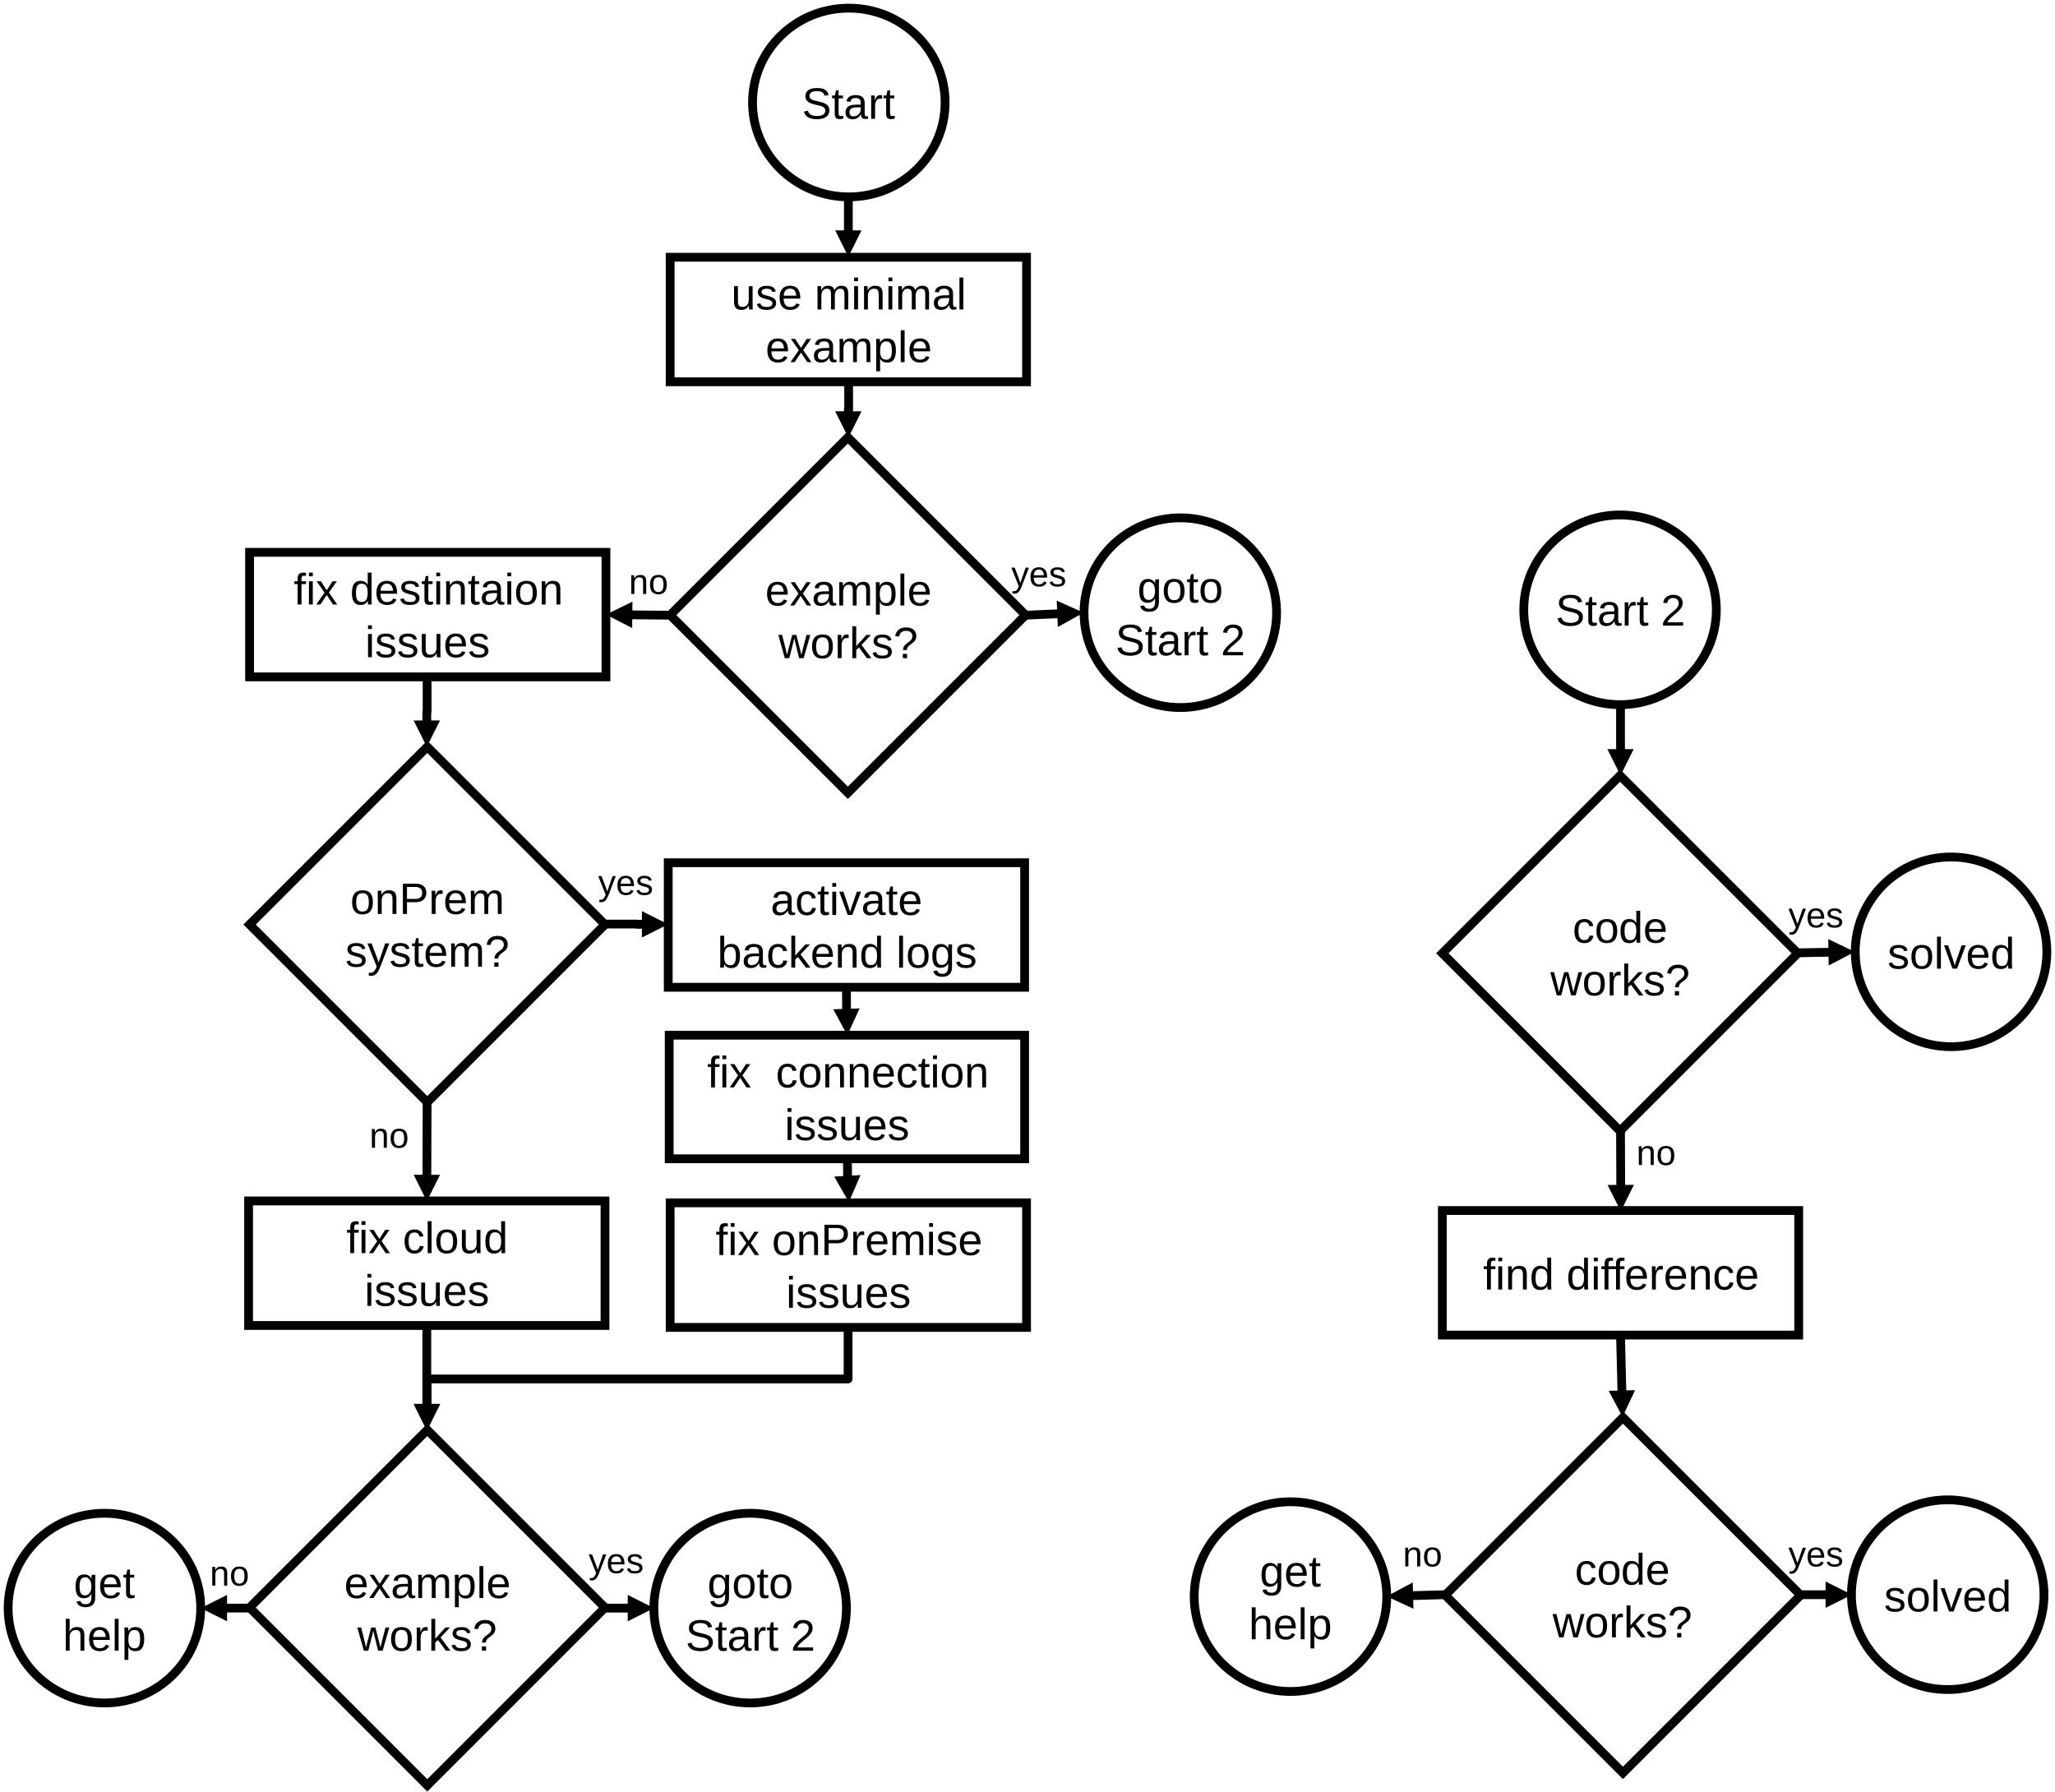
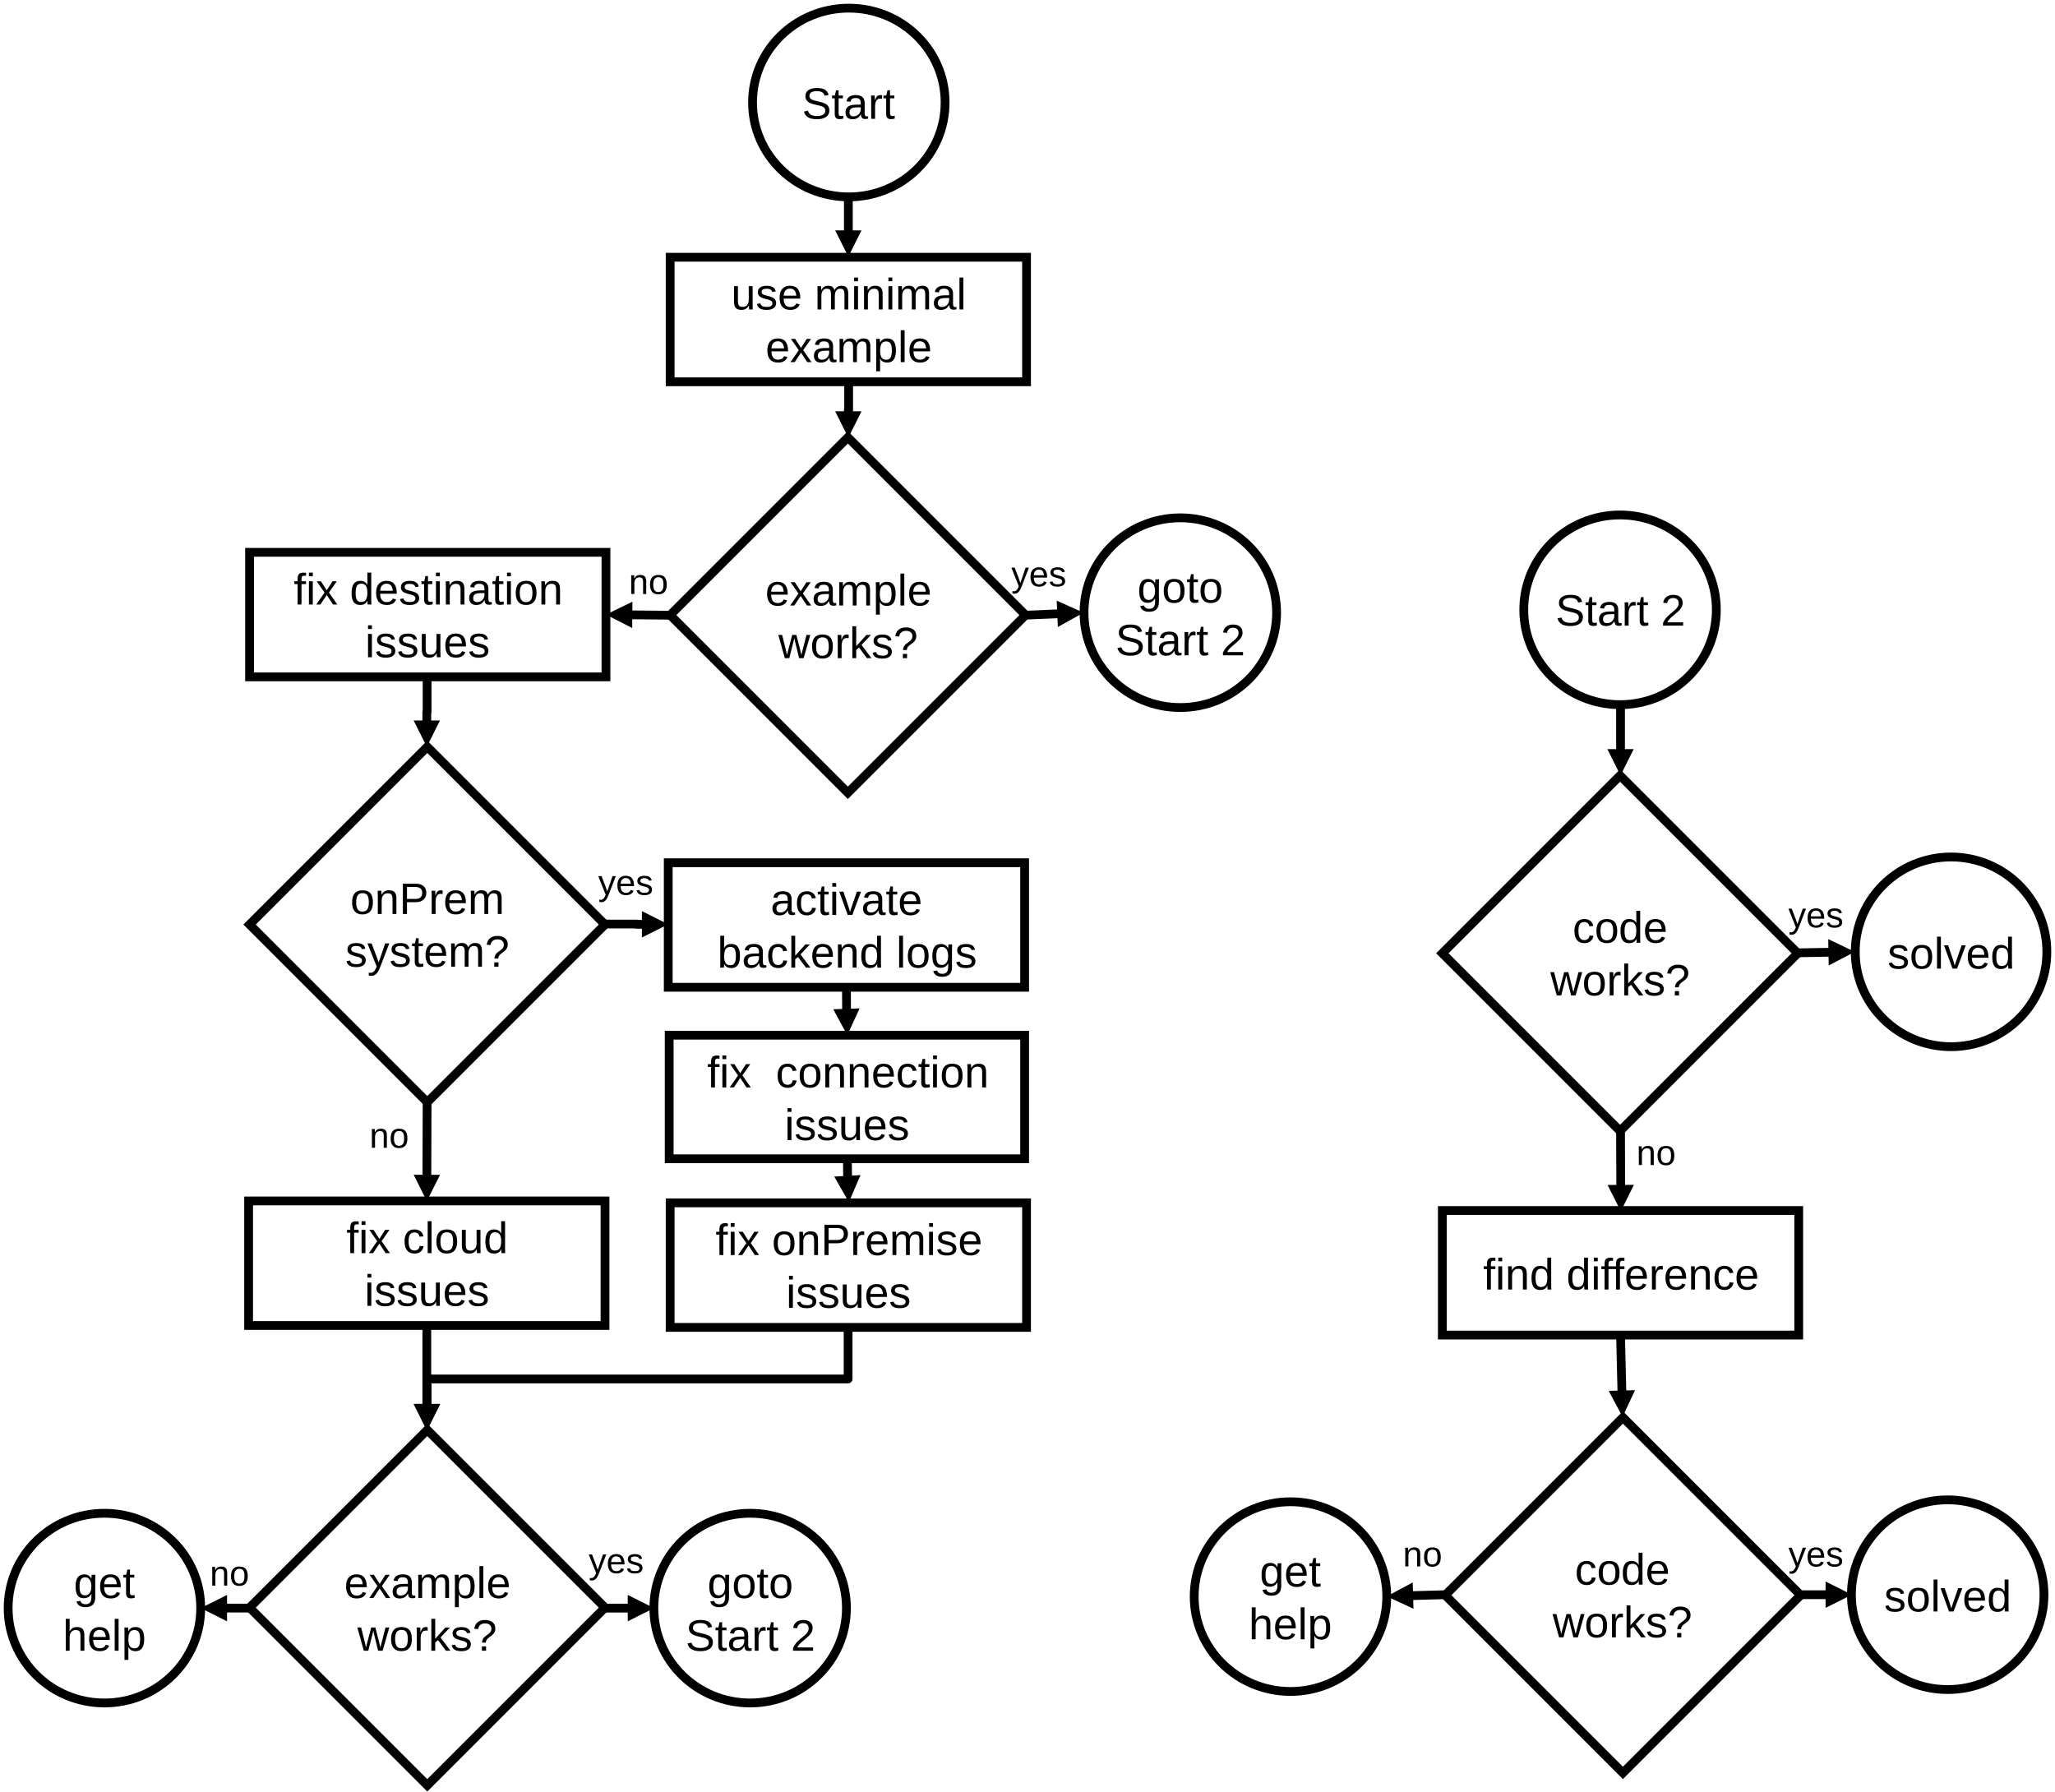
<svg xmlns="http://www.w3.org/2000/svg" width="2145" height="1870" xml:space="preserve" overflow="hidden">
  <defs>
    <clipPath id="clip0">
      <rect x="1132" y="192" width="2145" height="1870" />
    </clipPath>
  </defs>
  <g clip-path="url(#clip0)" transform="translate(-1132 -192)">
    <path d="M2021.82 1577.5 2021.82 1631.3C2021.82 1633.83 2019.77 1635.88 2017.24 1635.88L1577.5 1635.88 1582.08 1631.3 1582.08 1662.19 1572.92 1662.19 1572.92 1631.3C1572.92 1628.77 1574.97 1626.72 1577.5 1626.72L2017.24 1626.72 2012.65 1631.3 2012.65 1577.5ZM1591.25 1657.6 1577.5 1685.1 1563.75 1657.6Z" fill="#000000" fill-rule="nonzero" fill-opacity="1" />
    <text fill="#000000" fill-opacity="1" font-family="Arial,Arial_MSFontService,sans-serif" font-style="normal" font-variant="normal" font-weight="400" font-stretch="normal" font-size="37" text-anchor="start" direction="ltr" writing-mode="lr-tb" unicode-bidi="normal" text-decoration="none" transform="matrix(1 0 0 1 2187.56 804)">yes<tspan fill="#000000" fill-opacity="1" font-family="Arial,Arial_MSFontService,sans-serif" font-style="normal" font-variant="normal" font-weight="400" font-stretch="normal" font-size="37" text-anchor="start" direction="ltr" writing-mode="lr-tb" unicode-bidi="normal" text-decoration="none" x="-836.573" y="1043">no</tspan>
    </text>
    <rect x="1392.5" y="768.5" width="372" height="130" stroke="#000000" stroke-width="9.167" stroke-linecap="butt" stroke-linejoin="miter" stroke-miterlimit="8" stroke-opacity="1" fill="none" />
-     <text fill="#000000" fill-opacity="1" font-family="Arial,Arial_MSFontService,sans-serif" font-style="normal" font-variant="normal" font-weight="400" font-stretch="normal" font-size="46" text-anchor="start" direction="ltr" writing-mode="lr-tb" unicode-bidi="normal" text-decoration="none" transform="matrix(1 0 0 1 1438.59 823)">fix destintaion <tspan fill="#000000" fill-opacity="1" font-family="Arial,Arial_MSFontService,sans-serif" font-style="normal" font-variant="normal" font-weight="400" font-stretch="normal" font-size="46" text-anchor="start" direction="ltr" writing-mode="lr-tb" unicode-bidi="normal" text-decoration="none" x="74.479" y="55">issues</tspan>
+     <text fill="#000000" fill-opacity="1" font-family="Arial,Arial_MSFontService,sans-serif" font-style="normal" font-variant="normal" font-weight="400" font-stretch="normal" font-size="46" text-anchor="start" direction="ltr" writing-mode="lr-tb" unicode-bidi="normal" text-decoration="none" transform="matrix(1 0 0 1 1438.59 823)">fix <tspan fill="#000000" fill-opacity="1" font-family="Arial,Arial_MSFontService,sans-serif" font-style="normal" font-variant="normal" font-weight="400" font-stretch="normal" font-size="46" text-anchor="start" direction="ltr" writing-mode="lr-tb" unicode-bidi="normal" text-decoration="none" x="58.438" y="0">destination </tspan>
+       <tspan fill="#000000" fill-opacity="1" font-family="Arial,Arial_MSFontService,sans-serif" font-style="normal" font-variant="normal" font-weight="400" font-stretch="normal" font-size="46" text-anchor="start" direction="ltr" writing-mode="lr-tb" unicode-bidi="normal" text-decoration="none" x="74.479" y="55">issues</tspan>
    </text>
    <rect x="1831.5" y="460.5" width="372" height="130" stroke="#000000" stroke-width="9.167" stroke-linecap="butt" stroke-linejoin="miter" stroke-miterlimit="8" stroke-opacity="1" fill="none" />
    <text fill="#000000" fill-opacity="1" font-family="Arial,Arial_MSFontService,sans-serif" font-style="normal" font-variant="normal" font-weight="400" font-stretch="normal" font-size="46" text-anchor="start" direction="ltr" writing-mode="lr-tb" unicode-bidi="normal" text-decoration="none" transform="matrix(1 0 0 1 1895.2 515)">use minimal <tspan fill="#000000" fill-opacity="1" font-family="Arial,Arial_MSFontService,sans-serif" font-style="normal" font-variant="normal" font-weight="400" font-stretch="normal" font-size="46" text-anchor="start" direction="ltr" writing-mode="lr-tb" unicode-bidi="normal" text-decoration="none" x="35.819" y="55">example</tspan>
    </text>
    <rect x="1391.5" y="1445.5" width="372" height="130" stroke="#000000" stroke-width="9.167" stroke-linecap="butt" stroke-linejoin="miter" stroke-miterlimit="8" stroke-opacity="1" fill="none" />
    <text fill="#000000" fill-opacity="1" font-family="Arial,Arial_MSFontService,sans-serif" font-style="normal" font-variant="normal" font-weight="400" font-stretch="normal" font-size="46" text-anchor="start" direction="ltr" writing-mode="lr-tb" unicode-bidi="normal" text-decoration="none" transform="matrix(1 0 0 1 1493.54 1500)">fix cloud <tspan fill="#000000" fill-opacity="1" font-family="Arial,Arial_MSFontService,sans-serif" font-style="normal" font-variant="normal" font-weight="400" font-stretch="normal" font-size="46" text-anchor="start" direction="ltr" writing-mode="lr-tb" unicode-bidi="normal" text-decoration="none" x="18.906" y="55">issues</tspan>
    </text>
    <rect x="1831.5" y="1447.5" width="372" height="130" stroke="#000000" stroke-width="9.167" stroke-linecap="butt" stroke-linejoin="miter" stroke-miterlimit="8" stroke-opacity="1" fill="none" />
    <text fill="#000000" fill-opacity="1" font-family="Arial,Arial_MSFontService,sans-serif" font-style="normal" font-variant="normal" font-weight="400" font-stretch="normal" font-size="46" text-anchor="start" direction="ltr" writing-mode="lr-tb" unicode-bidi="normal" text-decoration="none" transform="matrix(1 0 0 1 1878.87 1502)">fix onPremise <tspan fill="#000000" fill-opacity="1" font-family="Arial,Arial_MSFontService,sans-serif" font-style="normal" font-variant="normal" font-weight="400" font-stretch="normal" font-size="46" text-anchor="start" direction="ltr" writing-mode="lr-tb" unicode-bidi="normal" text-decoration="none" x="73.608" y="55">issues</tspan>
    </text>
    <rect x="1830.5" y="1272.5" width="371" height="129" stroke="#000000" stroke-width="9.167" stroke-linecap="butt" stroke-linejoin="miter" stroke-miterlimit="8" stroke-opacity="1" fill="none" />
    <text fill="#000000" fill-opacity="1" font-family="Arial,Arial_MSFontService,sans-serif" font-style="normal" font-variant="normal" font-weight="400" font-stretch="normal" font-size="46" text-anchor="start" direction="ltr" writing-mode="lr-tb" unicode-bidi="normal" text-decoration="none" transform="matrix(1 0 0 1 1870.18 1327)">fix  connection <tspan fill="#000000" fill-opacity="1" font-family="Arial,Arial_MSFontService,sans-serif" font-style="normal" font-variant="normal" font-weight="400" font-stretch="normal" font-size="46" text-anchor="start" direction="ltr" writing-mode="lr-tb" unicode-bidi="normal" text-decoration="none" x="80.781" y="55">issues</tspan>
    </text>
    <rect x="1829.5" y="1092.5" width="372" height="130" stroke="#000000" stroke-width="9.167" stroke-linecap="butt" stroke-linejoin="miter" stroke-miterlimit="8" stroke-opacity="1" fill="none" />
    <text fill="#000000" fill-opacity="1" font-family="Arial,Arial_MSFontService,sans-serif" font-style="normal" font-variant="normal" font-weight="400" font-stretch="normal" font-size="46" text-anchor="start" direction="ltr" writing-mode="lr-tb" unicode-bidi="normal" text-decoration="none" transform="matrix(1 0 0 1 1936.3 1147)">activate <tspan fill="#000000" fill-opacity="1" font-family="Arial,Arial_MSFontService,sans-serif" font-style="normal" font-variant="normal" font-weight="400" font-stretch="normal" font-size="46" text-anchor="start" direction="ltr" writing-mode="lr-tb" unicode-bidi="normal" text-decoration="none" x="-55.573" y="55">backend logs</tspan>
    </text>
    <path d="M1392.5 1157 1578 971.5 1763.5 1157 1578 1342.5Z" stroke="#000000" stroke-width="9.167" stroke-linecap="butt" stroke-linejoin="miter" stroke-miterlimit="8" stroke-opacity="1" fill="none" fill-rule="evenodd" />
    <text fill="#000000" fill-opacity="1" font-family="Arial,Arial_MSFontService,sans-serif" font-style="normal" font-variant="normal" font-weight="400" font-stretch="normal" font-size="46" text-anchor="start" direction="ltr" writing-mode="lr-tb" unicode-bidi="normal" text-decoration="none" transform="matrix(1 0 0 1 1497.58 1146)">onPrem <tspan fill="#000000" fill-opacity="1" font-family="Arial,Arial_MSFontService,sans-serif" font-style="normal" font-variant="normal" font-weight="400" font-stretch="normal" font-size="46" text-anchor="start" direction="ltr" writing-mode="lr-tb" unicode-bidi="normal" text-decoration="none" x="-5.156" y="55">system?</tspan>
    </text>
    <path d="M2637.5 1187 2823 1001.5 3008.5 1187 2823 1372.5Z" stroke="#000000" stroke-width="9.167" stroke-linecap="butt" stroke-linejoin="miter" stroke-miterlimit="8" stroke-opacity="1" fill="none" fill-rule="evenodd" />
    <text fill="#000000" fill-opacity="1" font-family="Arial,Arial_MSFontService,sans-serif" font-style="normal" font-variant="normal" font-weight="400" font-stretch="normal" font-size="46" text-anchor="start" direction="ltr" writing-mode="lr-tb" unicode-bidi="normal" text-decoration="none" transform="matrix(1 0 0 1 2773.41 1176)">co<tspan fill="#000000" fill-opacity="1" font-family="Arial,Arial_MSFontService,sans-serif" font-style="normal" font-variant="normal" font-weight="400" font-stretch="normal" font-size="46" text-anchor="start" direction="ltr" writing-mode="lr-tb" unicode-bidi="normal" text-decoration="none" x="48.125" y="0">de </tspan>
      <tspan fill="#000000" fill-opacity="1" font-family="Arial,Arial_MSFontService,sans-serif" font-style="normal" font-variant="normal" font-weight="400" font-stretch="normal" font-size="46" text-anchor="start" direction="ltr" writing-mode="lr-tb" unicode-bidi="normal" text-decoration="none" x="-23.192" y="55">works?</tspan>
    </text>
    <path d="M1831.5 834 2017 648.5 2202.5 834 2017 1019.5Z" stroke="#000000" stroke-width="9.167" stroke-linecap="butt" stroke-linejoin="miter" stroke-miterlimit="8" stroke-opacity="1" fill="none" fill-rule="evenodd" />
    <text fill="#000000" fill-opacity="1" font-family="Arial,Arial_MSFontService,sans-serif" font-style="normal" font-variant="normal" font-weight="400" font-stretch="normal" font-size="46" text-anchor="start" direction="ltr" writing-mode="lr-tb" unicode-bidi="normal" text-decoration="none" transform="matrix(1 0 0 1 1930.7 824)">example <tspan fill="#000000" fill-opacity="1" font-family="Arial,Arial_MSFontService,sans-serif" font-style="normal" font-variant="normal" font-weight="400" font-stretch="normal" font-size="46" text-anchor="start" direction="ltr" writing-mode="lr-tb" unicode-bidi="normal" text-decoration="none" x="13.75" y="55">works?</tspan>
    </text>
    <rect x="2637.5" y="1455.5" width="372" height="130" stroke="#000000" stroke-width="9.167" stroke-linecap="butt" stroke-linejoin="miter" stroke-miterlimit="8" stroke-opacity="1" fill="none" />
    <text fill="#000000" fill-opacity="1" font-family="Arial,Arial_MSFontService,sans-serif" font-style="normal" font-variant="normal" font-weight="400" font-stretch="normal" font-size="46" text-anchor="start" direction="ltr" writing-mode="lr-tb" unicode-bidi="normal" text-decoration="none" transform="matrix(1 0 0 1 2680.06 1538)">find difference</text>
    <path d="M1814.5 1870.5C1814.5 1815.82 1859.5 1771.5 1915 1771.5 1970.5 1771.5 2015.5 1815.82 2015.5 1870.5 2015.5 1925.18 1970.5 1969.5 1915 1969.5 1859.5 1969.5 1814.5 1925.18 1814.5 1870.5Z" stroke="#000000" stroke-width="9.167" stroke-linecap="butt" stroke-linejoin="miter" stroke-miterlimit="8" stroke-opacity="1" fill="none" fill-rule="evenodd" />
    <text fill="#000000" fill-opacity="1" font-family="Arial,Arial_MSFontService,sans-serif" font-style="normal" font-variant="normal" font-weight="400" font-stretch="normal" font-size="46" text-anchor="start" direction="ltr" writing-mode="lr-tb" unicode-bidi="normal" text-decoration="none" transform="matrix(1 0 0 1 1870.44 1860)">goto<tspan fill="#000000" fill-opacity="1" font-family="Arial,Arial_MSFontService,sans-serif" font-style="normal" font-variant="normal" font-weight="400" font-stretch="normal" font-size="46" text-anchor="start" direction="ltr" writing-mode="lr-tb" unicode-bidi="normal" text-decoration="none" x="-22.917" y="55">Start 2</tspan>
    </text>
    <path d="M1392.5 1870 1578 1684.5 1763.5 1870 1578 2055.5Z" stroke="#000000" stroke-width="9.167" stroke-linecap="butt" stroke-linejoin="miter" stroke-miterlimit="8" stroke-opacity="1" fill="none" fill-rule="evenodd" />
    <text fill="#000000" fill-opacity="1" font-family="Arial,Arial_MSFontService,sans-serif" font-style="normal" font-variant="normal" font-weight="400" font-stretch="normal" font-size="46" text-anchor="start" direction="ltr" writing-mode="lr-tb" unicode-bidi="normal" text-decoration="none" transform="matrix(1 0 0 1 1491.27 1860)">example <tspan fill="#000000" fill-opacity="1" font-family="Arial,Arial_MSFontService,sans-serif" font-style="normal" font-variant="normal" font-weight="400" font-stretch="normal" font-size="46" text-anchor="start" direction="ltr" writing-mode="lr-tb" unicode-bidi="normal" text-decoration="none" x="13.75" y="55">works?</tspan>
    </text>
    <path d="M2022.4 590.5 2022.4 619.647C2022.4 622.178 2020.34 624.231 2017.81 624.231L2017.5 624.231 2022.08 619.647 2022.08 625.877 2012.92 625.877 2012.92 619.647C2012.92 617.116 2014.97 615.064 2017.5 615.064L2017.81 615.064 2013.23 619.647 2013.23 590.5ZM2031.25 621.294 2017.5 648.794 2003.75 621.294Z" fill="#000000" fill-rule="nonzero" fill-opacity="1" />
    <path d="M1582.4 898.5 1582.4 934.996C1582.4 937.527 1580.34 939.579 1577.81 939.579L1577.5 939.579 1582.08 934.996 1582.08 948.575 1572.92 948.575 1572.92 934.996C1572.92 932.465 1574.97 930.413 1577.5 930.413L1577.81 930.413 1573.23 934.996 1573.23 898.5ZM1591.25 943.992 1577.5 971.492 1563.75 943.992Z" fill="#000000" fill-rule="nonzero" fill-opacity="1" />
    <path d="M0.026-4.583 27.097-4.431 27.045 4.735-0.026 4.583ZM22.946-13.742 49.975 0.911 22.034 13.742Z" fill="#000000" fill-rule="nonzero" fill-opacity="1" transform="matrix(1.83697e-16 1 1 -1.83697e-16 2015.5 1222.5)" />
    <path d="M0-4.583 54.651-4.583C57.183-4.583 59.235-2.531 59.235 0L59.235 0.313 54.651-4.27 86.386-4.27 86.386 4.897 54.651 4.897C52.12 4.897 50.068 2.845 50.068 0.313L50.068 0 54.651 4.583 0 4.583ZM81.803-13.437 109.303 0.313 81.803 14.063Z" fill="#000000" fill-rule="nonzero" fill-opacity="1" transform="matrix(1.83697e-16 1 1 -1.83697e-16 1577.5 1575.5)" />
    <path d="M2378.5 1858.5C2378.5 1803.82 2423.5 1759.5 2479 1759.5 2534.5 1759.5 2579.5 1803.82 2579.5 1858.5 2579.5 1913.18 2534.5 1957.5 2479 1957.5 2423.5 1957.5 2378.5 1913.18 2378.5 1858.5Z" stroke="#000000" stroke-width="9.167" stroke-linecap="butt" stroke-linejoin="miter" stroke-miterlimit="8" stroke-opacity="1" fill="none" fill-rule="evenodd" />
    <text fill="#000000" fill-opacity="1" font-family="Arial,Arial_MSFontService,sans-serif" font-style="normal" font-variant="normal" font-weight="400" font-stretch="normal" font-size="46" text-anchor="start" direction="ltr" writing-mode="lr-tb" unicode-bidi="normal" text-decoration="none" transform="matrix(1 0 0 1 2446.85 1848)">get <tspan fill="#000000" fill-opacity="1" font-family="Arial,Arial_MSFontService,sans-serif" font-style="normal" font-variant="normal" font-weight="400" font-stretch="normal" font-size="46" text-anchor="start" direction="ltr" writing-mode="lr-tb" unicode-bidi="normal" text-decoration="none" x="-11.458" y="55">help</tspan>
    </text>
    <path d="M2722.5 828.5C2722.5 773.824 2767.5 729.5 2823 729.5 2878.5 729.5 2923.5 773.824 2923.5 828.5 2923.5 883.176 2878.5 927.5 2823 927.5 2767.5 927.5 2722.5 883.176 2722.5 828.5Z" stroke="#000000" stroke-width="9.167" stroke-linecap="butt" stroke-linejoin="miter" stroke-miterlimit="8" stroke-opacity="1" fill="none" fill-rule="evenodd" />
    <text fill="#000000" fill-opacity="1" font-family="Arial,Arial_MSFontService,sans-serif" font-style="normal" font-variant="normal" font-weight="400" font-stretch="normal" font-size="46" text-anchor="start" direction="ltr" writing-mode="lr-tb" unicode-bidi="normal" text-decoration="none" transform="matrix(1 0 0 1 2755.66 845)">Start 2</text>
    <path d="M1917.5 299C1917.5 244.6 1962.5 200.5 2018 200.5 2073.5 200.5 2118.5 244.6 2118.5 299 2118.5 353.4 2073.5 397.5 2018 397.5 1962.5 397.5 1917.5 353.4 1917.5 299Z" stroke="#000000" stroke-width="9.167" stroke-linecap="butt" stroke-linejoin="miter" stroke-miterlimit="8" stroke-opacity="1" fill="none" fill-rule="evenodd" />
    <text fill="#000000" fill-opacity="1" font-family="Arial,Arial_MSFontService,sans-serif" font-style="normal" font-variant="normal" font-weight="400" font-stretch="normal" font-size="46" text-anchor="start" direction="ltr" writing-mode="lr-tb" unicode-bidi="normal" text-decoration="none" transform="matrix(1 0 0 1 1969.11 316)">Start</text>
    <path d="M1140.5 1870.5C1140.5 1815.82 1185.5 1771.5 1241 1771.5 1296.5 1771.5 1341.5 1815.82 1341.5 1870.5 1341.5 1925.18 1296.5 1969.5 1241 1969.5 1185.5 1969.5 1140.5 1925.18 1140.5 1870.5Z" stroke="#000000" stroke-width="9.167" stroke-linecap="butt" stroke-linejoin="miter" stroke-miterlimit="8" stroke-opacity="1" fill="none" fill-rule="evenodd" />
    <text fill="#000000" fill-opacity="1" font-family="Arial,Arial_MSFontService,sans-serif" font-style="normal" font-variant="normal" font-weight="400" font-stretch="normal" font-size="46" text-anchor="start" direction="ltr" writing-mode="lr-tb" unicode-bidi="normal" text-decoration="none" transform="matrix(1 0 0 1 1208.93 1860)">get <tspan fill="#000000" fill-opacity="1" font-family="Arial,Arial_MSFontService,sans-serif" font-style="normal" font-variant="normal" font-weight="400" font-stretch="normal" font-size="46" text-anchor="start" direction="ltr" writing-mode="lr-tb" unicode-bidi="normal" text-decoration="none" x="-11.458" y="55">help</tspan>
    </text>
    <path d="M2640.5 1857 2826 1671.5 3011.5 1857 2826 2042.5Z" stroke="#000000" stroke-width="9.167" stroke-linecap="butt" stroke-linejoin="miter" stroke-miterlimit="8" stroke-opacity="1" fill="none" fill-rule="evenodd" />
    <text fill="#000000" fill-opacity="1" font-family="Arial,Arial_MSFontService,sans-serif" font-style="normal" font-variant="normal" font-weight="400" font-stretch="normal" font-size="46" text-anchor="start" direction="ltr" writing-mode="lr-tb" unicode-bidi="normal" text-decoration="none" transform="matrix(1 0 0 1 2775.8 1846)">co<tspan fill="#000000" fill-opacity="1" font-family="Arial,Arial_MSFontService,sans-serif" font-style="normal" font-variant="normal" font-weight="400" font-stretch="normal" font-size="46" text-anchor="start" direction="ltr" writing-mode="lr-tb" unicode-bidi="normal" text-decoration="none" x="48.125" y="0">de </tspan>
      <tspan fill="#000000" fill-opacity="1" font-family="Arial,Arial_MSFontService,sans-serif" font-style="normal" font-variant="normal" font-weight="400" font-stretch="normal" font-size="46" text-anchor="start" direction="ltr" writing-mode="lr-tb" unicode-bidi="normal" text-decoration="none" x="-23.192" y="55">works?</tspan>
    </text>
    <path d="M3068.5 1185.5C3068.5 1130.82 3113.27 1086.5 3168.5 1086.5 3223.73 1086.5 3268.5 1130.82 3268.5 1185.5 3268.5 1240.18 3223.73 1284.5 3168.5 1284.5 3113.27 1284.5 3068.5 1240.18 3068.5 1185.5Z" stroke="#000000" stroke-width="9.167" stroke-linecap="butt" stroke-linejoin="miter" stroke-miterlimit="8" stroke-opacity="1" fill="none" fill-rule="evenodd" />
    <text fill="#000000" fill-opacity="1" font-family="Arial,Arial_MSFontService,sans-serif" font-style="normal" font-variant="normal" font-weight="400" font-stretch="normal" font-size="46" text-anchor="start" direction="ltr" writing-mode="lr-tb" unicode-bidi="normal" text-decoration="none" transform="matrix(1 0 0 1 3102.18 1203)">solved</text>
    <path d="M3064.5 1856.5C3064.5 1801.82 3109.5 1757.5 3165 1757.5 3220.5 1757.5 3265.5 1801.82 3265.5 1856.5 3265.5 1911.18 3220.5 1955.5 3165 1955.5 3109.5 1955.5 3064.5 1911.18 3064.5 1856.5Z" stroke="#000000" stroke-width="9.167" stroke-linecap="butt" stroke-linejoin="miter" stroke-miterlimit="8" stroke-opacity="1" fill="none" fill-rule="evenodd" />
    <text fill="#000000" fill-opacity="1" font-family="Arial,Arial_MSFontService,sans-serif" font-style="normal" font-variant="normal" font-weight="400" font-stretch="normal" font-size="46" text-anchor="start" direction="ltr" writing-mode="lr-tb" unicode-bidi="normal" text-decoration="none" transform="matrix(1 0 0 1 3098.58 1874)">solved</text>
    <path d="M2022.08 397.5 2022.08 437.029 2012.92 437.029 2012.92 397.5ZM2031.25 432.445 2017.5 459.945 2003.75 432.446Z" fill="#000000" fill-rule="nonzero" fill-opacity="1" />
    <path d="M1832.3 838.742 1787.37 838.306 1787.46 829.139 1832.39 829.575ZM1791.87 847.516 1764.5 833.5 1792.13 820.018Z" fill="#000000" fill-rule="nonzero" fill-opacity="1" />
    <path d="M0.052-4.583 22.43-4.327 22.325 4.839-0.052 4.583ZM18.57-13.729 45.258 1.537 17.033 13.729Z" fill="#000000" fill-rule="nonzero" fill-opacity="1" transform="matrix(1.83697e-16 1 1 -1.83697e-16 2016.5 1401.5)" />
    <path d="M1763.5 1151.92 1796.51 1151.92C1799.04 1151.92 1801.1 1153.97 1801.1 1156.5L1801.1 1156.76 1796.51 1152.18 1806.61 1152.18 1806.61 1161.35 1796.51 1161.35C1793.98 1161.35 1791.93 1159.3 1791.93 1156.76L1791.93 1156.5 1796.51 1161.08 1763.5 1161.08ZM1802.03 1143.01 1829.53 1156.76 1802.03 1170.51Z" fill="#000000" fill-rule="nonzero" fill-opacity="1" />
    <path d="M1392.72 1875.08 1364.42 1875.08 1364.42 1865.92 1392.72 1865.92ZM1369 1884.25 1341.5 1870.5 1369 1856.75Z" fill="#000000" fill-rule="nonzero" fill-opacity="1" />
    <path d="M3.22918e-05-4.583 28.307-4.583 28.307 4.584-3.22918e-05 4.583ZM23.723-13.75 51.223 0 23.723 13.75Z" fill="#000000" fill-rule="nonzero" fill-opacity="1" transform="matrix(1 0 0 -1 1763.5 1870.5)" />
    <path d="M4.583-0.014 4.827 80.275-4.339 80.302-4.583 0.014ZM13.98 75.663 0.314 103.205-13.52 75.747Z" fill="#000000" fill-rule="nonzero" fill-opacity="1" transform="matrix(-1 0 0 1 1577.81 1342.5)" />
    <path d="M2263.5 831.5C2263.5 776.824 2308.5 732.5 2364 732.5 2419.5 732.5 2464.5 776.824 2464.5 831.5 2464.5 886.176 2419.5 930.5 2364 930.5 2308.5 930.5 2263.5 886.176 2263.5 831.5Z" stroke="#000000" stroke-width="9.167" stroke-linecap="butt" stroke-linejoin="miter" stroke-miterlimit="8" stroke-opacity="1" fill="none" fill-rule="evenodd" />
    <text fill="#000000" fill-opacity="1" font-family="Arial,Arial_MSFontService,sans-serif" font-style="normal" font-variant="normal" font-weight="400" font-stretch="normal" font-size="46" text-anchor="start" direction="ltr" writing-mode="lr-tb" unicode-bidi="normal" text-decoration="none" transform="matrix(1 0 0 1 2319.19 821)">goto<tspan fill="#000000" fill-opacity="1" font-family="Arial,Arial_MSFontService,sans-serif" font-style="normal" font-variant="normal" font-weight="400" font-stretch="normal" font-size="46" text-anchor="start" direction="ltr" writing-mode="lr-tb" unicode-bidi="normal" text-decoration="none" x="-22.917" y="55">Start 2</tspan>
    </text>
    <path d="M0.197-4.579 37.854-2.957 37.46 6.202-0.197 4.579ZM33.67-12.312 60.552 2.609 32.486 15.162Z" fill="#000000" fill-rule="nonzero" fill-opacity="1" transform="matrix(1 0 0 -1 2202.5 834.109)" />
    <path d="M2828.08 927.5 2828.08 978.492 2818.92 978.492 2818.92 927.5ZM2837.25 973.909 2823.5 1001.41 2809.75 973.909Z" fill="#000000" fill-rule="nonzero" fill-opacity="1" />
    <path d="M2828.08 1372.48 2828.31 1433.35 2819.14 1433.38 2818.92 1372.52ZM2837.46 1428.73 2823.81 1456.28 2809.96 1428.83Z" fill="#000000" fill-rule="nonzero" fill-opacity="1" />
    <path d="M2828.08 1585.39 2829.6 1647.85 2820.44 1648.07 2818.92 1585.61ZM2838.66 1643.04 2825.58 1670.87 2811.16 1643.71Z" fill="#000000" fill-rule="nonzero" fill-opacity="1" />
    <path d="M0.078-4.583 36.709-3.961 36.553 5.205-0.078 4.583ZM32.282-13.204 59.544 1.011 31.815 14.292Z" fill="#000000" fill-rule="nonzero" fill-opacity="1" transform="matrix(1 0 0 -1 3008.5 1186.51)" />
    <path d="M3.08879e-05-4.583 30.635-4.583 30.635 4.584-3.08879e-05 4.583ZM26.052-13.75 53.551 0 26.051 13.75Z" fill="#000000" fill-rule="nonzero" fill-opacity="1" transform="matrix(1 0 0 -1 3011.5 1856.5)" />
    <path d="M0.13-4.581 38.121-3.503 37.861 5.66-0.13 4.581ZM33.8-12.796 60.898 1.729 33.019 14.693Z" fill="#000000" fill-rule="nonzero" fill-opacity="1" transform="matrix(-1 0 0 1 2640.4 1856.5)" />
    <text fill="#000000" fill-opacity="1" font-family="Arial,Arial_MSFontService,sans-serif" font-style="normal" font-variant="normal" font-weight="400" font-stretch="normal" font-size="37" text-anchor="start" direction="ltr" writing-mode="lr-tb" unicode-bidi="normal" text-decoration="none" transform="matrix(1 0 0 1 2998.67 1160)">yes<tspan fill="#000000" fill-opacity="1" font-family="Arial,Arial_MSFontService,sans-serif" font-style="normal" font-variant="normal" font-weight="400" font-stretch="normal" font-size="37" text-anchor="start" direction="ltr" writing-mode="lr-tb" unicode-bidi="normal" text-decoration="none" x="0" y="667">yes</tspan>
      <tspan fill="#000000" fill-opacity="1" font-family="Arial,Arial_MSFontService,sans-serif" font-style="normal" font-variant="normal" font-weight="400" font-stretch="normal" font-size="37" text-anchor="start" direction="ltr" writing-mode="lr-tb" unicode-bidi="normal" text-decoration="none" x="-1242.32" y="-34">yes</tspan>
      <tspan fill="#000000" fill-opacity="1" font-family="Arial,Arial_MSFontService,sans-serif" font-style="normal" font-variant="normal" font-weight="400" font-stretch="normal" font-size="37" text-anchor="start" direction="ltr" writing-mode="lr-tb" unicode-bidi="normal" text-decoration="none" x="-1252.26" y="674">yes</tspan>
      <tspan fill="#000000" fill-opacity="1" font-family="Arial,Arial_MSFontService,sans-serif" font-style="normal" font-variant="normal" font-weight="400" font-stretch="normal" font-size="37" text-anchor="start" direction="ltr" writing-mode="lr-tb" unicode-bidi="normal" text-decoration="none" x="-1481.03" y="230">no</tspan>
      <tspan fill="#000000" fill-opacity="1" font-family="Arial,Arial_MSFontService,sans-serif" font-style="normal" font-variant="normal" font-weight="400" font-stretch="normal" font-size="37" text-anchor="start" direction="ltr" writing-mode="lr-tb" unicode-bidi="normal" text-decoration="none" x="-1210.32" y="-348">no</tspan>
      <tspan fill="#000000" fill-opacity="1" font-family="Arial,Arial_MSFontService,sans-serif" font-style="normal" font-variant="normal" font-weight="400" font-stretch="normal" font-size="37" text-anchor="start" direction="ltr" writing-mode="lr-tb" unicode-bidi="normal" text-decoration="none" x="-402.412" y="667">no</tspan>
      <tspan fill="#000000" fill-opacity="1" font-family="Arial,Arial_MSFontService,sans-serif" font-style="normal" font-variant="normal" font-weight="400" font-stretch="normal" font-size="37" text-anchor="start" direction="ltr" writing-mode="lr-tb" unicode-bidi="normal" text-decoration="none" x="-158.649" y="248">no</tspan>
    </text>
  </g>
</svg>
